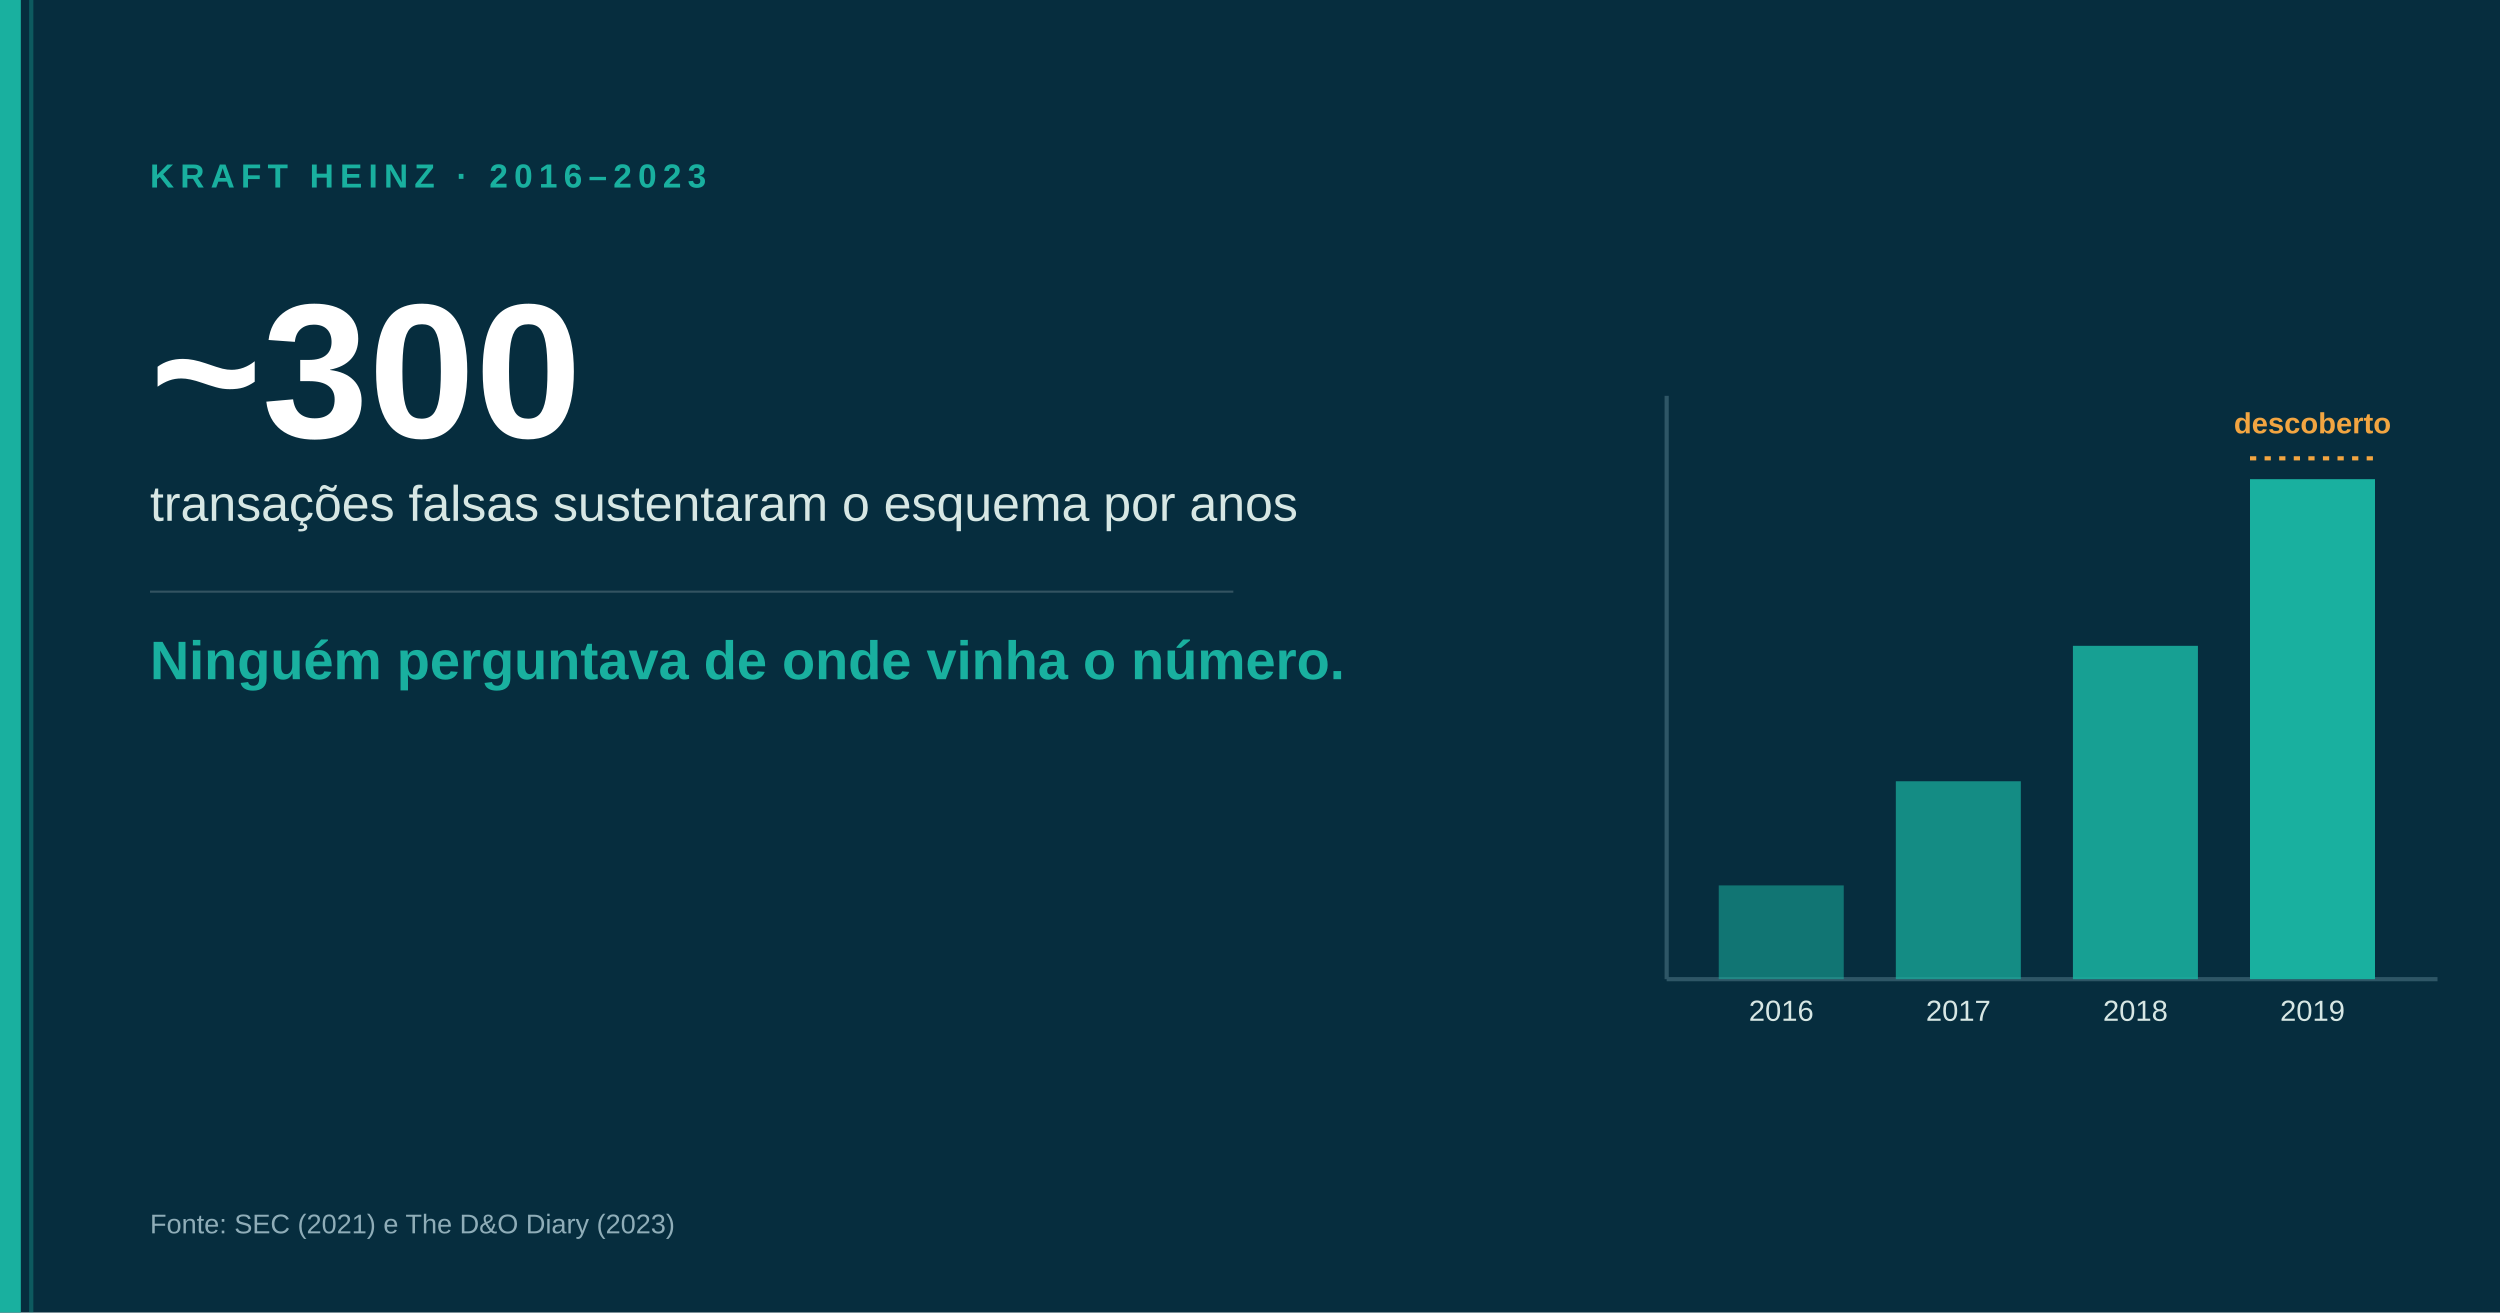
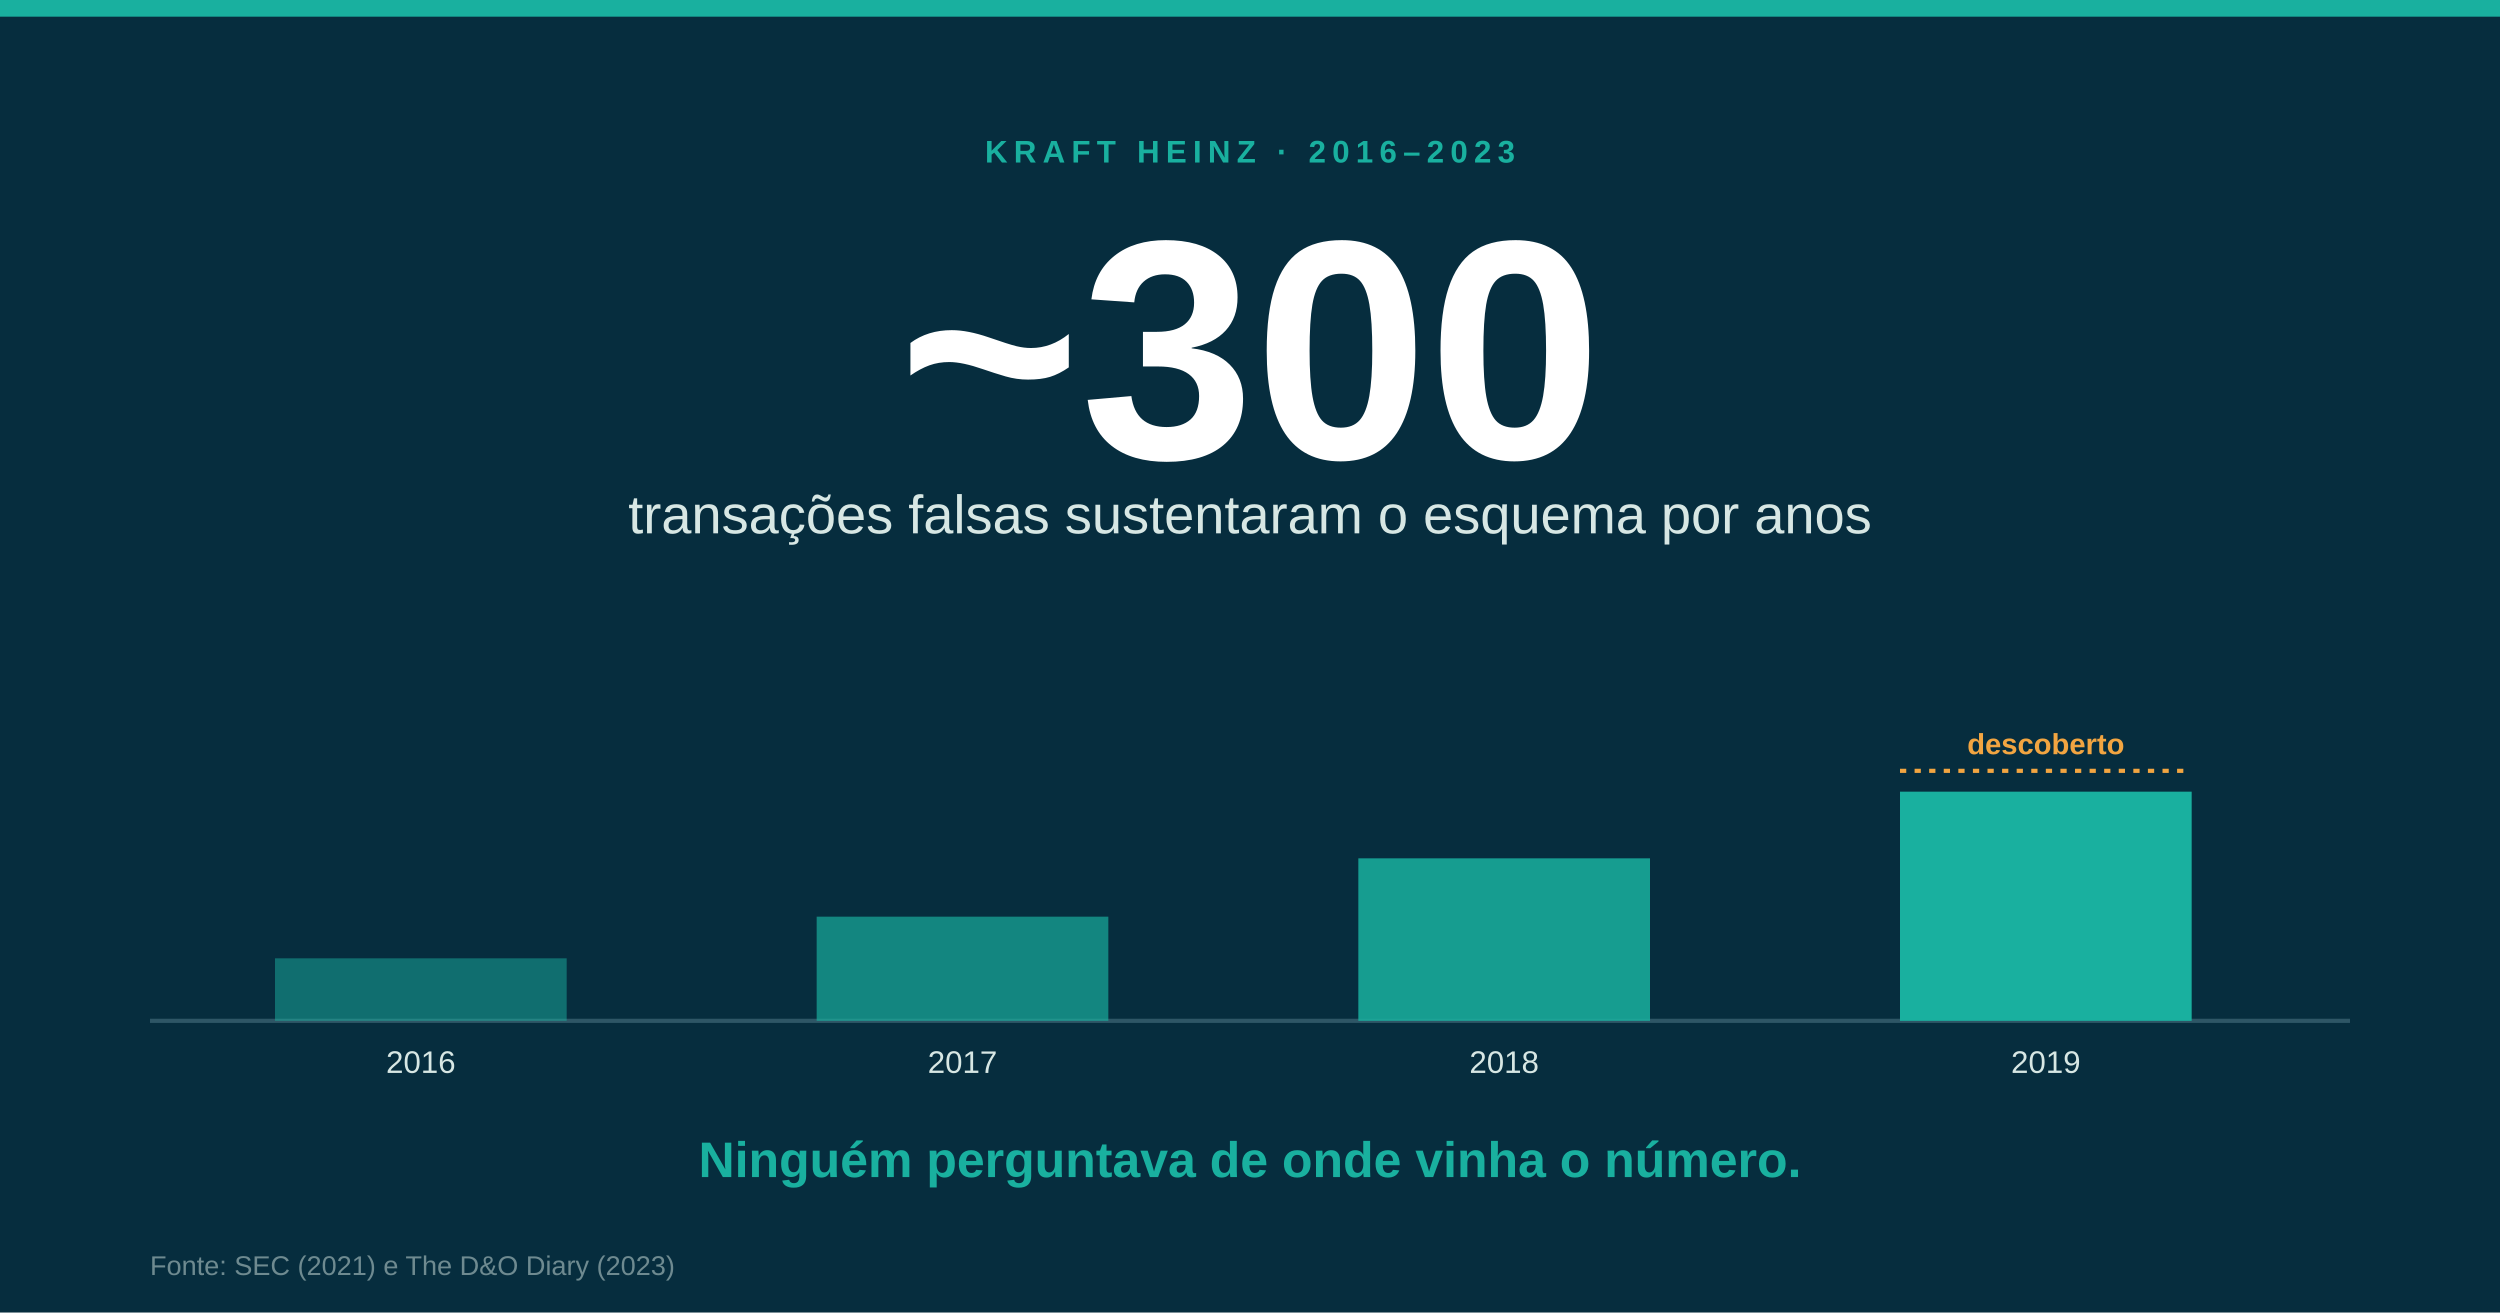
<svg xmlns="http://www.w3.org/2000/svg" width="1200" height="630" viewBox="0 0 1200 630" font-family="Arial, Helvetica, sans-serif">
  <rect width="1200" height="630" fill="#062D3E" />
-   <rect x="0" y="0" width="10" height="630" fill="#19B09F" />
-   <rect x="14" y="0" width="2" height="630" fill="#19B09F" opacity="0.35" />
-   <text x="72" y="90" font-size="16" font-weight="bold" letter-spacing="3" fill="#19B09F">KRAFT HEINZ · 2016–2023</text>
-   <text x="72" y="210" font-size="92" font-weight="bold" fill="#FFFFFF">~300</text>
-   <text x="72" y="250" font-size="24" fill="#D7E7E4">transações falsas sustentaram o esquema por anos</text>
-   <line x1="72" y1="284" x2="592" y2="284" stroke="#FFFFFF" stroke-opacity="0.18" />
-   <text x="72" y="326" font-size="26" font-weight="bold" fill="#19B09F">Ninguém perguntava de onde vinha o número.</text>
-   <text x="72" y="592" font-size="13" fill="#8FADB8">Fonte: SEC (2021) e The D&amp;O Diary (2023)</text>
-   <g transform="translate(770,170)">
-     <line x1="30" y1="20" x2="30" y2="300" stroke="#2E5666" stroke-width="2" />
-     <line x1="30" y1="300" x2="400" y2="300" stroke="#2E5666" stroke-width="2" />
-     <rect x="55" y="255" width="60" height="45" fill="#19B09F" opacity="0.55" />
-     <rect x="140" y="205" width="60" height="95" fill="#19B09F" opacity="0.72" />
-     <rect x="225" y="140" width="60" height="160" fill="#19B09F" opacity="0.88" />
-     <rect x="310" y="60" width="60" height="240" fill="#19B09F" />
-     <text x="85" y="320" font-size="14" fill="#D7E7E4" text-anchor="middle">2016</text>
-     <text x="170" y="320" font-size="14" fill="#D7E7E4" text-anchor="middle">2017</text>
-     <text x="255" y="320" font-size="14" fill="#D7E7E4" text-anchor="middle">2018</text>
-     <text x="340" y="320" font-size="14" fill="#D7E7E4" text-anchor="middle">2019</text>
-     <line x1="310" y1="50" x2="370" y2="50" stroke="#F2A541" stroke-width="2" stroke-dasharray="3,4" />
-     <text x="340" y="38" font-size="14" font-weight="bold" fill="#F2A541" text-anchor="middle">descoberto</text>
+   <rect x="0" y="0" width="1200" height="8" fill="#19B09F" />
+   <text x="600" y="78" font-size="15" font-weight="bold" letter-spacing="3" fill="#19B09F" text-anchor="middle">KRAFT HEINZ · 2016–2023</text>
+   <text x="600" y="220" font-size="150" font-weight="bold" fill="#FFFFFF" text-anchor="middle">~300</text>
+   <text x="600" y="256" font-size="26" fill="#D7E7E4" text-anchor="middle">transações falsas sustentaram o esquema por anos</text>
+   <g transform="translate(72,380)">
+     <line x1="0" y1="110" x2="1056" y2="110" stroke="#2E5666" stroke-width="2" />
+     <rect x="60" y="80" width="140" height="30" fill="#19B09F" opacity="0.5" />
+     <rect x="320" y="60" width="140" height="50" fill="#19B09F" opacity="0.68" />
+     <rect x="580" y="32" width="140" height="78" fill="#19B09F" opacity="0.85" />
+     <rect x="840" y="0" width="140" height="110" fill="#19B09F" />
+     <text x="130" y="135" font-size="15" fill="#D7E7E4" text-anchor="middle">2016</text>
+     <text x="390" y="135" font-size="15" fill="#D7E7E4" text-anchor="middle">2017</text>
+     <text x="650" y="135" font-size="15" fill="#D7E7E4" text-anchor="middle">2018</text>
+     <text x="910" y="135" font-size="15" fill="#D7E7E4" text-anchor="middle">2019</text>
+     <line x1="840" y1="-10" x2="980" y2="-10" stroke="#F2A541" stroke-width="2" stroke-dasharray="3,4" />
+     <text x="910" y="-18" font-size="14" font-weight="bold" fill="#F2A541" text-anchor="middle">descoberto</text>
  </g>
+   <text x="600" y="565" font-size="24" font-weight="bold" fill="#19B09F" text-anchor="middle">Ninguém perguntava de onde vinha o número.</text>
+   <text x="72" y="612" font-size="13" fill="#6E8A90">Fonte: SEC (2021) e The D&amp;O Diary (2023)</text>
</svg>
